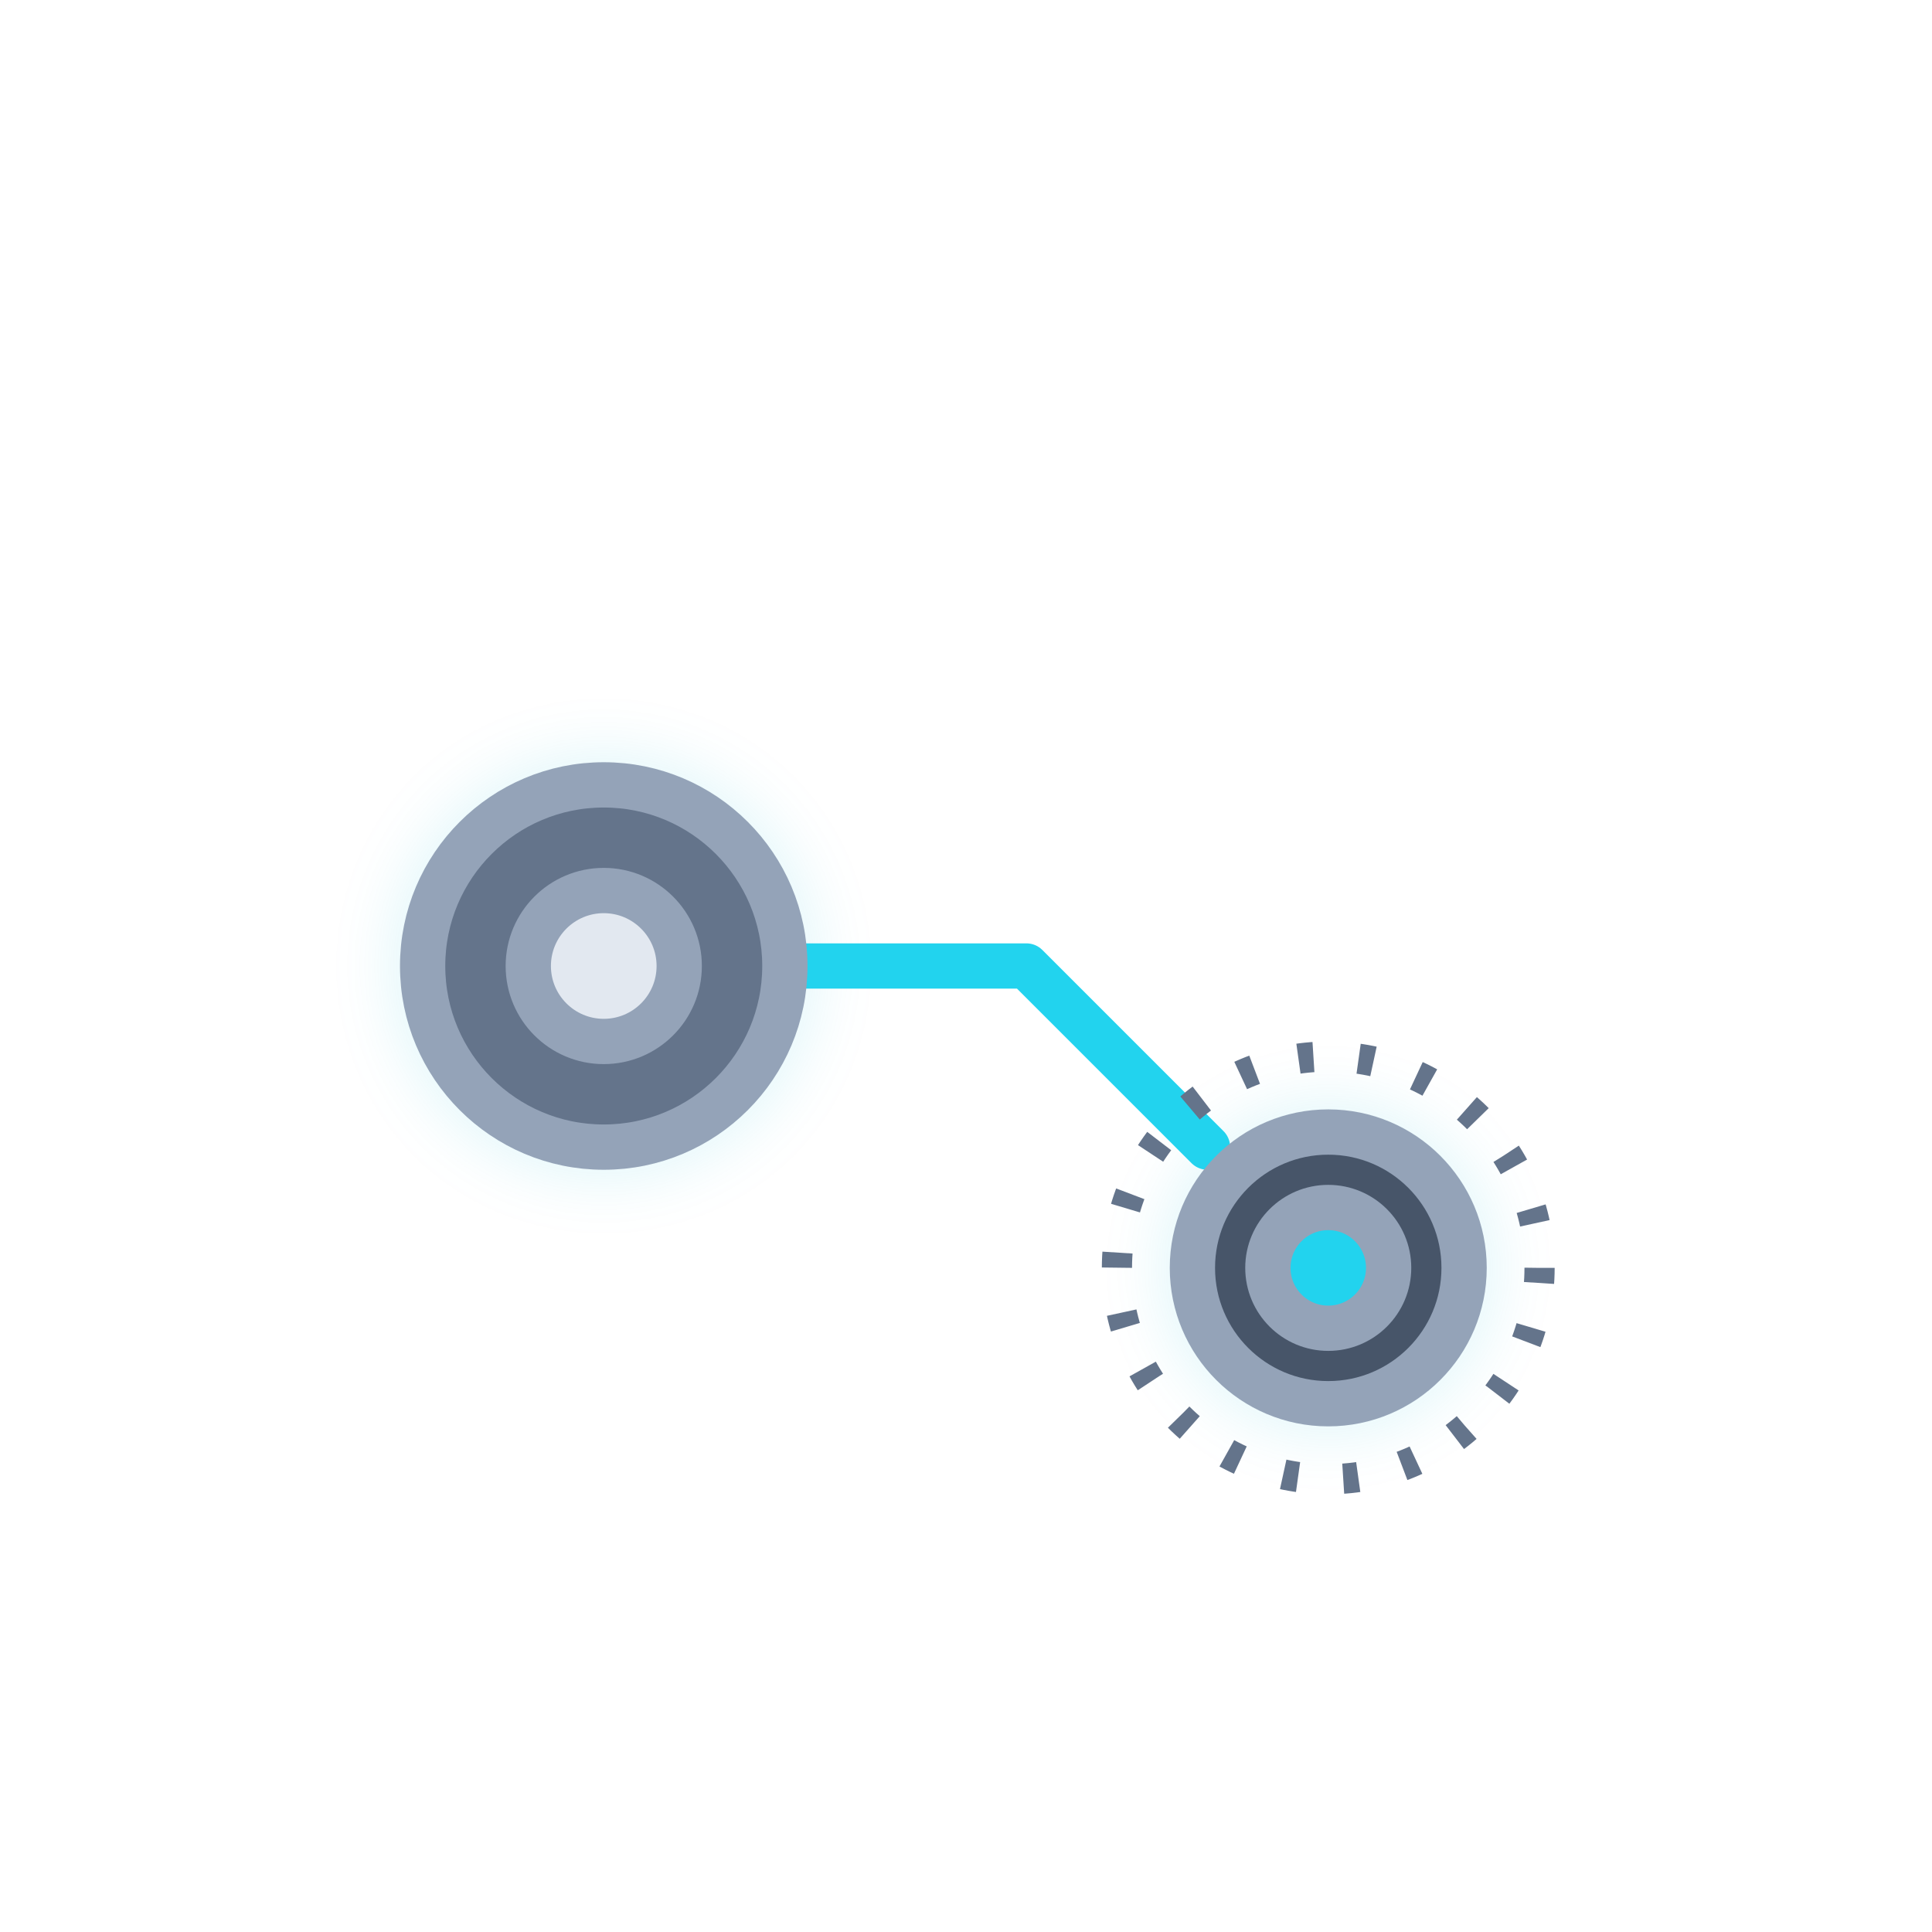
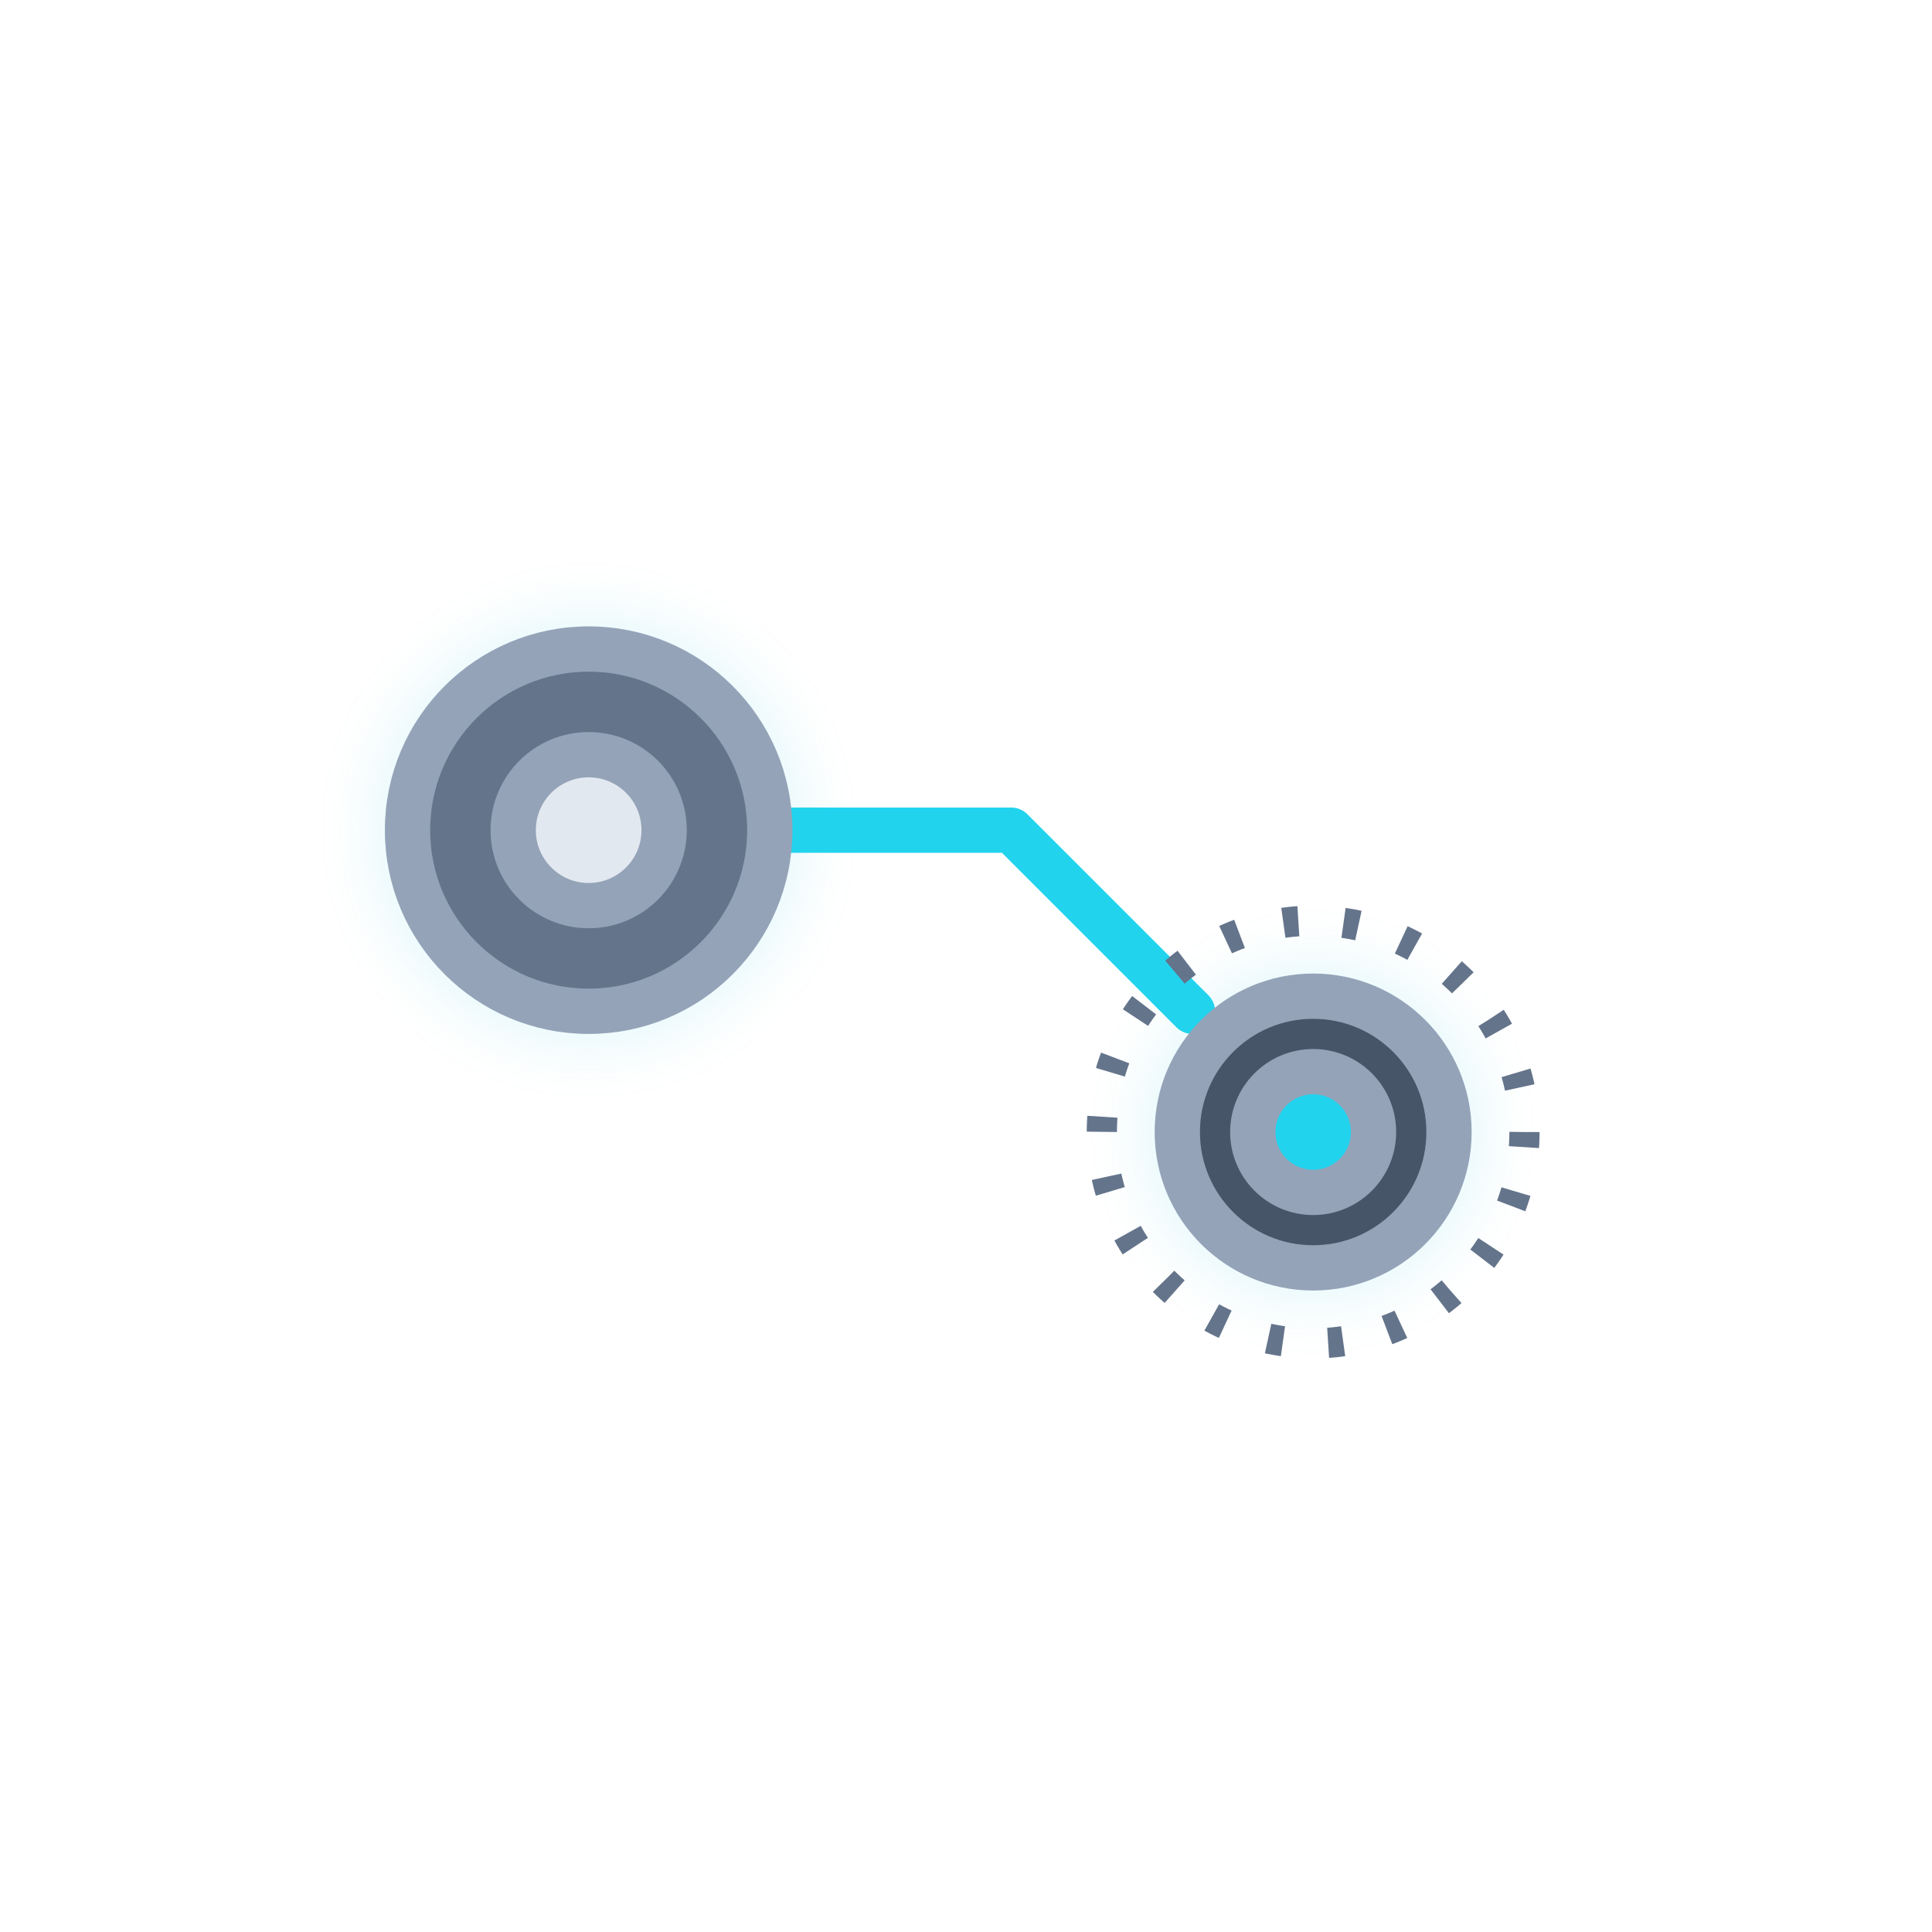
- <svg xmlns="http://www.w3.org/2000/svg" viewBox="0 0 256 256" width="100%" height="100%">
+ <svg xmlns="http://www.w3.org/2000/svg" viewBox="2 18 256 256" width="100%" height="100%">
  <defs>
    <style>
      .bg-parent { fill: #64748B; }
      .bg-child { fill: #475569; }
      .bg-child-glow { fill: #22D3EE; }
      .stroke-dark { stroke: #94A3B8; stroke-width: 6; stroke-linejoin: round; fill: none; }
      .stroke-cyan-line { stroke: #22D3EE; stroke-width: 6; stroke-linecap: round; stroke-linejoin: round; fill: none; }
    </style>
  </defs>
  <circle cx="80" cy="128" r="28" fill="#06B6D4" opacity="0.12" filter="blur(4px)" />
  <circle cx="176" cy="168" r="22" fill="#06B6D4" opacity="0.12" filter="blur(4px)" />
  <path d="M 90 128 L 136 128 L 160 152" class="stroke-cyan-line" />
  <circle cx="176" cy="168" r="28" stroke="#64748B" stroke-width="4" stroke-dasharray="2 6" fill="none" />
  <circle cx="176" cy="168" r="18" class="bg-child" />
  <circle cx="176" cy="168" r="18" class="stroke-dark" />
  <circle cx="176" cy="168" r="8" class="bg-child-glow" />
  <circle cx="176" cy="168" r="8" class="stroke-dark" />
  <circle cx="80" cy="128" r="24" class="bg-parent" />
  <circle cx="80" cy="128" r="24" class="stroke-dark" />
  <circle cx="80" cy="128" r="10" fill="#E2E8F0" />
  <circle cx="80" cy="128" r="10" class="stroke-dark" />
</svg>
